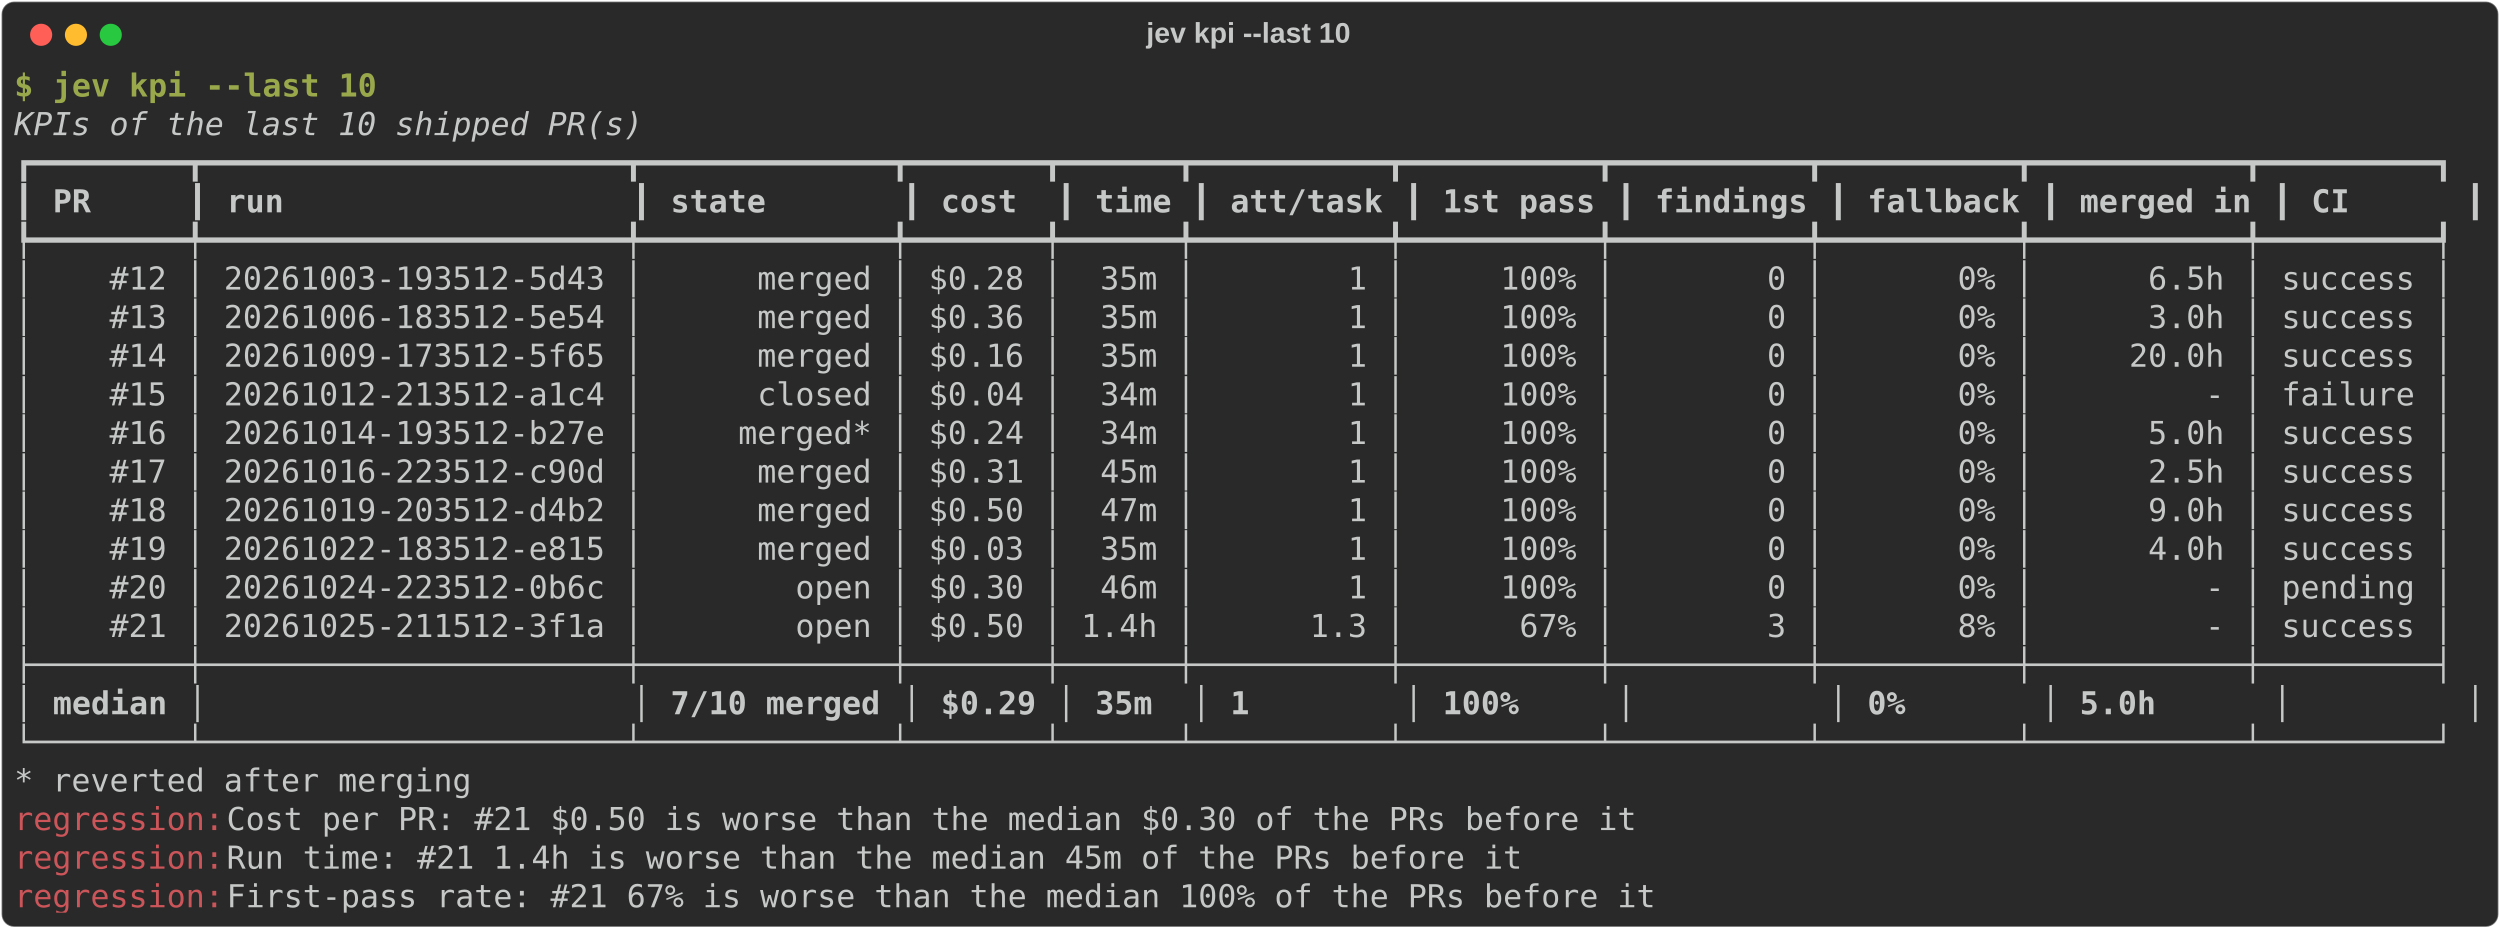
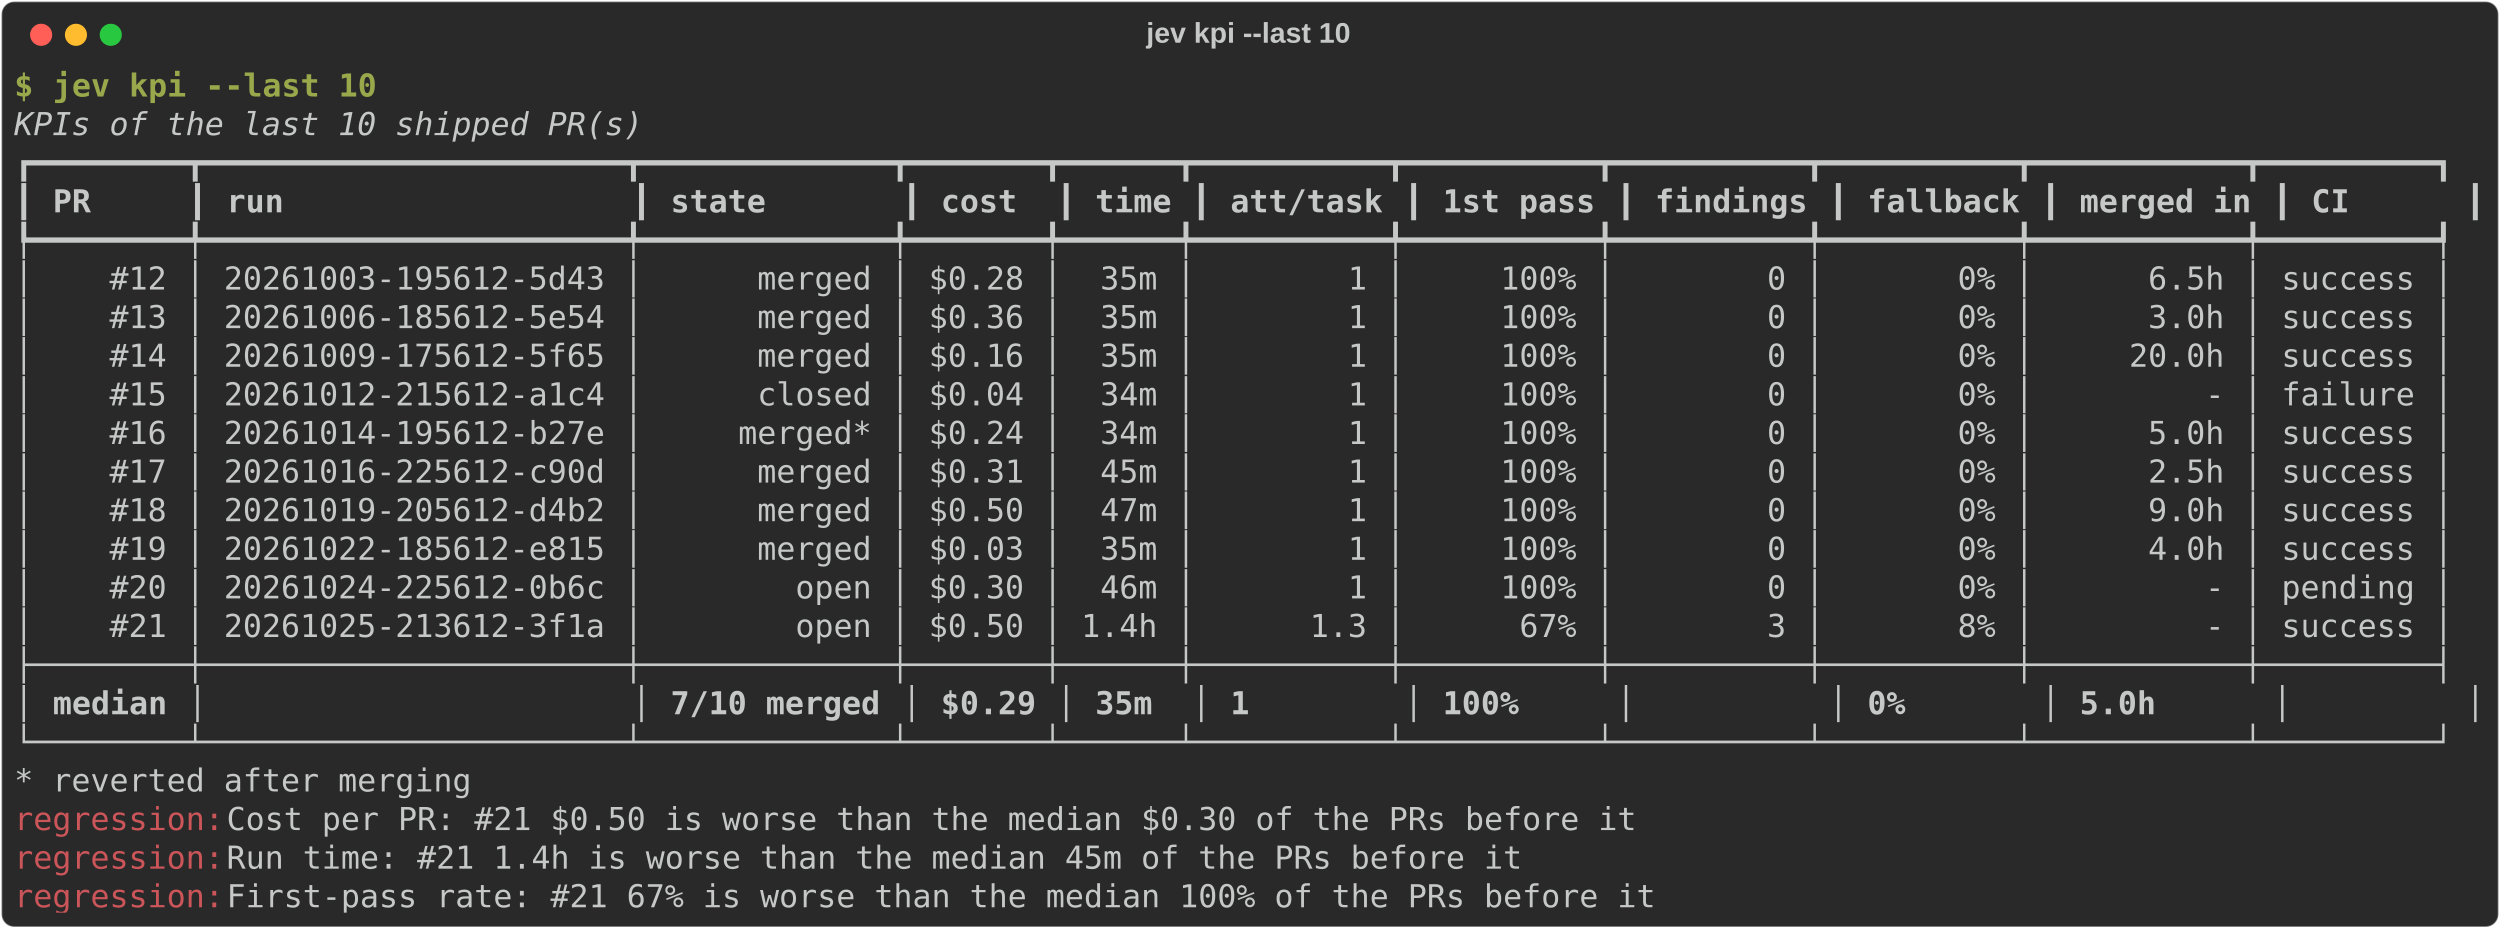
<svg xmlns="http://www.w3.org/2000/svg" class="rich-terminal" viewBox="0 0 1580 586.8">
  <style>

    @font-face {
        font-family: "Fira Code";
        src: local("FiraCode-Regular"),
                url("https://cdnjs.cloudflare.com/ajax/libs/firacode/6.2.0/woff2/FiraCode-Regular.woff2") format("woff2"),
                url("https://cdnjs.cloudflare.com/ajax/libs/firacode/6.2.0/woff/FiraCode-Regular.woff") format("woff");
        font-style: normal;
        font-weight: 400;
    }
    @font-face {
        font-family: "Fira Code";
        src: local("FiraCode-Bold"),
                url("https://cdnjs.cloudflare.com/ajax/libs/firacode/6.2.0/woff2/FiraCode-Bold.woff2") format("woff2"),
                url("https://cdnjs.cloudflare.com/ajax/libs/firacode/6.2.0/woff/FiraCode-Bold.woff") format("woff");
        font-style: bold;
        font-weight: 700;
    }

-     .terminal-4047392980-matrix {
+     .terminal-2393133298-matrix {
        font-family: Fira Code, monospace;
        font-size: 20px;
        line-height: 24.4px;
        font-variant-east-asian: full-width;
    }

-     .terminal-4047392980-title {
+     .terminal-2393133298-title {
        font-size: 18px;
        font-weight: bold;
        font-family: arial;
    }

-     .terminal-4047392980-r1 { fill: #98a84b;font-weight: bold }
- .terminal-4047392980-r2 { fill: #c5c8c6 }
- .terminal-4047392980-r3 { fill: #c5c8c6;font-style: italic; }
- .terminal-4047392980-r4 { fill: #c5c8c6;font-weight: bold }
- .terminal-4047392980-r5 { fill: #cc555a }
+     .terminal-2393133298-r1 { fill: #98a84b;font-weight: bold }
+ .terminal-2393133298-r2 { fill: #c5c8c6 }
+ .terminal-2393133298-r3 { fill: #c5c8c6;font-style: italic; }
+ .terminal-2393133298-r4 { fill: #c5c8c6;font-weight: bold }
+ .terminal-2393133298-r5 { fill: #cc555a }
    </style>
  <defs>
-     <clipPath id="terminal-4047392980-clip-terminal">
+     <clipPath id="terminal-2393133298-clip-terminal">
      <rect x="0" y="0" width="1560.6" height="535.8" />
    </clipPath>
-     <clipPath id="terminal-4047392980-line-0">
+     <clipPath id="terminal-2393133298-line-0">
      <rect x="0" y="1.5" width="1561.6" height="24.65" />
    </clipPath>
-     <clipPath id="terminal-4047392980-line-1">
+     <clipPath id="terminal-2393133298-line-1">
      <rect x="0" y="25.9" width="1561.6" height="24.65" />
    </clipPath>
-     <clipPath id="terminal-4047392980-line-2">
+     <clipPath id="terminal-2393133298-line-2">
      <rect x="0" y="50.3" width="1561.6" height="24.65" />
    </clipPath>
-     <clipPath id="terminal-4047392980-line-3">
+     <clipPath id="terminal-2393133298-line-3">
      <rect x="0" y="74.7" width="1561.6" height="24.65" />
    </clipPath>
-     <clipPath id="terminal-4047392980-line-4">
+     <clipPath id="terminal-2393133298-line-4">
      <rect x="0" y="99.1" width="1561.6" height="24.65" />
    </clipPath>
-     <clipPath id="terminal-4047392980-line-5">
+     <clipPath id="terminal-2393133298-line-5">
      <rect x="0" y="123.5" width="1561.6" height="24.65" />
    </clipPath>
-     <clipPath id="terminal-4047392980-line-6">
+     <clipPath id="terminal-2393133298-line-6">
      <rect x="0" y="147.9" width="1561.6" height="24.65" />
    </clipPath>
-     <clipPath id="terminal-4047392980-line-7">
+     <clipPath id="terminal-2393133298-line-7">
      <rect x="0" y="172.3" width="1561.6" height="24.65" />
    </clipPath>
-     <clipPath id="terminal-4047392980-line-8">
+     <clipPath id="terminal-2393133298-line-8">
      <rect x="0" y="196.7" width="1561.6" height="24.65" />
    </clipPath>
-     <clipPath id="terminal-4047392980-line-9">
+     <clipPath id="terminal-2393133298-line-9">
      <rect x="0" y="221.1" width="1561.6" height="24.65" />
    </clipPath>
-     <clipPath id="terminal-4047392980-line-10">
+     <clipPath id="terminal-2393133298-line-10">
      <rect x="0" y="245.5" width="1561.6" height="24.65" />
    </clipPath>
-     <clipPath id="terminal-4047392980-line-11">
+     <clipPath id="terminal-2393133298-line-11">
      <rect x="0" y="269.9" width="1561.6" height="24.65" />
    </clipPath>
-     <clipPath id="terminal-4047392980-line-12">
+     <clipPath id="terminal-2393133298-line-12">
      <rect x="0" y="294.3" width="1561.6" height="24.65" />
    </clipPath>
-     <clipPath id="terminal-4047392980-line-13">
+     <clipPath id="terminal-2393133298-line-13">
      <rect x="0" y="318.7" width="1561.6" height="24.65" />
    </clipPath>
-     <clipPath id="terminal-4047392980-line-14">
+     <clipPath id="terminal-2393133298-line-14">
      <rect x="0" y="343.1" width="1561.6" height="24.65" />
    </clipPath>
-     <clipPath id="terminal-4047392980-line-15">
+     <clipPath id="terminal-2393133298-line-15">
      <rect x="0" y="367.5" width="1561.6" height="24.65" />
    </clipPath>
-     <clipPath id="terminal-4047392980-line-16">
+     <clipPath id="terminal-2393133298-line-16">
      <rect x="0" y="391.9" width="1561.6" height="24.65" />
    </clipPath>
-     <clipPath id="terminal-4047392980-line-17">
+     <clipPath id="terminal-2393133298-line-17">
      <rect x="0" y="416.3" width="1561.6" height="24.65" />
    </clipPath>
-     <clipPath id="terminal-4047392980-line-18">
+     <clipPath id="terminal-2393133298-line-18">
      <rect x="0" y="440.7" width="1561.6" height="24.65" />
    </clipPath>
-     <clipPath id="terminal-4047392980-line-19">
+     <clipPath id="terminal-2393133298-line-19">
      <rect x="0" y="465.1" width="1561.6" height="24.65" />
    </clipPath>
-     <clipPath id="terminal-4047392980-line-20">
+     <clipPath id="terminal-2393133298-line-20">
      <rect x="0" y="489.5" width="1561.6" height="24.65" />
    </clipPath>
  </defs>
  <rect fill="#292929" stroke="rgba(255,255,255,0.35)" stroke-width="1" x="1" y="1" width="1578" height="584.8" rx="8" />
-   <text class="terminal-4047392980-title" fill="#c5c8c6" text-anchor="middle" x="789" y="27">jev kpi --last 10</text>
+   <text class="terminal-2393133298-title" fill="#c5c8c6" text-anchor="middle" x="789" y="27">jev kpi --last 10</text>
  <g transform="translate(26,22)">
    <circle cx="0" cy="0" r="7" fill="#ff5f57" />
    <circle cx="22" cy="0" r="7" fill="#febc2e" />
    <circle cx="44" cy="0" r="7" fill="#28c840" />
  </g>
-   <g transform="translate(9, 41)" clip-path="url(#terminal-4047392980-clip-terminal)">
-     <g class="terminal-4047392980-matrix">
-       <text class="terminal-4047392980-r1" x="0" y="20" textLength="24.4" clip-path="url(#terminal-4047392980-line-0)">$ </text>
-       <text class="terminal-4047392980-r1" x="24.4" y="20" textLength="207.4" clip-path="url(#terminal-4047392980-line-0)">jev kpi --last 10</text>
-       <text class="terminal-4047392980-r2" x="1561.6" y="20" textLength="12.2" clip-path="url(#terminal-4047392980-line-0)">
- </text>
-       <text class="terminal-4047392980-r3" x="0" y="44.4" textLength="1561.6" clip-path="url(#terminal-4047392980-line-1)">                                               KPIs of the last 10 shipped PR(s)                                                </text>
-       <text class="terminal-4047392980-r2" x="1561.6" y="44.4" textLength="12.2" clip-path="url(#terminal-4047392980-line-1)">
- </text>
-       <text class="terminal-4047392980-r2" x="0" y="68.8" textLength="1561.6" clip-path="url(#terminal-4047392980-line-2)">┏━━━━━━━━┳━━━━━━━━━━━━━━━━━━━━━━┳━━━━━━━━━━━━━┳━━━━━━━┳━━━━━━┳━━━━━━━━━━┳━━━━━━━━━━┳━━━━━━━━━━┳━━━━━━━━━━┳━━━━━━━━━━━┳━━━━━━━━━┓</text>
-       <text class="terminal-4047392980-r2" x="1561.6" y="68.8" textLength="12.2" clip-path="url(#terminal-4047392980-line-2)">
- </text>
-       <text class="terminal-4047392980-r2" x="0" y="93.2" textLength="12.2" clip-path="url(#terminal-4047392980-line-3)">┃</text>
-       <text class="terminal-4047392980-r4" x="24.4" y="93.2" textLength="73.2" clip-path="url(#terminal-4047392980-line-3)">    PR</text>
-       <text class="terminal-4047392980-r2" x="109.8" y="93.2" textLength="12.2" clip-path="url(#terminal-4047392980-line-3)">┃</text>
-       <text class="terminal-4047392980-r4" x="134.2" y="93.2" textLength="244" clip-path="url(#terminal-4047392980-line-3)">run                 </text>
-       <text class="terminal-4047392980-r2" x="390.4" y="93.2" textLength="12.2" clip-path="url(#terminal-4047392980-line-3)">┃</text>
-       <text class="terminal-4047392980-r4" x="414.8" y="93.2" textLength="134.2" clip-path="url(#terminal-4047392980-line-3)">      state</text>
-       <text class="terminal-4047392980-r2" x="561.2" y="93.2" textLength="12.2" clip-path="url(#terminal-4047392980-line-3)">┃</text>
-       <text class="terminal-4047392980-r4" x="585.6" y="93.2" textLength="61" clip-path="url(#terminal-4047392980-line-3)"> cost</text>
-       <text class="terminal-4047392980-r2" x="658.8" y="93.2" textLength="12.2" clip-path="url(#terminal-4047392980-line-3)">┃</text>
-       <text class="terminal-4047392980-r4" x="683.2" y="93.2" textLength="48.8" clip-path="url(#terminal-4047392980-line-3)">time</text>
-       <text class="terminal-4047392980-r2" x="744.2" y="93.2" textLength="12.2" clip-path="url(#terminal-4047392980-line-3)">┃</text>
-       <text class="terminal-4047392980-r4" x="768.6" y="93.2" textLength="97.6" clip-path="url(#terminal-4047392980-line-3)">att/task</text>
-       <text class="terminal-4047392980-r2" x="878.4" y="93.2" textLength="12.2" clip-path="url(#terminal-4047392980-line-3)">┃</text>
-       <text class="terminal-4047392980-r4" x="902.8" y="93.2" textLength="97.6" clip-path="url(#terminal-4047392980-line-3)">1st pass</text>
-       <text class="terminal-4047392980-r2" x="1012.6" y="93.2" textLength="12.2" clip-path="url(#terminal-4047392980-line-3)">┃</text>
-       <text class="terminal-4047392980-r4" x="1037" y="93.2" textLength="97.6" clip-path="url(#terminal-4047392980-line-3)">findings</text>
-       <text class="terminal-4047392980-r2" x="1146.8" y="93.2" textLength="12.2" clip-path="url(#terminal-4047392980-line-3)">┃</text>
-       <text class="terminal-4047392980-r4" x="1171.2" y="93.2" textLength="97.6" clip-path="url(#terminal-4047392980-line-3)">fallback</text>
-       <text class="terminal-4047392980-r2" x="1281" y="93.2" textLength="12.2" clip-path="url(#terminal-4047392980-line-3)">┃</text>
-       <text class="terminal-4047392980-r4" x="1305.4" y="93.2" textLength="109.8" clip-path="url(#terminal-4047392980-line-3)">merged in</text>
-       <text class="terminal-4047392980-r2" x="1427.4" y="93.2" textLength="12.2" clip-path="url(#terminal-4047392980-line-3)">┃</text>
-       <text class="terminal-4047392980-r4" x="1451.8" y="93.2" textLength="85.4" clip-path="url(#terminal-4047392980-line-3)">     CI</text>
-       <text class="terminal-4047392980-r2" x="1549.4" y="93.2" textLength="12.2" clip-path="url(#terminal-4047392980-line-3)">┃</text>
-       <text class="terminal-4047392980-r2" x="1561.6" y="93.2" textLength="12.2" clip-path="url(#terminal-4047392980-line-3)">
- </text>
-       <text class="terminal-4047392980-r2" x="0" y="117.6" textLength="1561.6" clip-path="url(#terminal-4047392980-line-4)">┡━━━━━━━━╇━━━━━━━━━━━━━━━━━━━━━━╇━━━━━━━━━━━━━╇━━━━━━━╇━━━━━━╇━━━━━━━━━━╇━━━━━━━━━━╇━━━━━━━━━━╇━━━━━━━━━━╇━━━━━━━━━━━╇━━━━━━━━━┩</text>
-       <text class="terminal-4047392980-r2" x="1561.6" y="117.6" textLength="12.2" clip-path="url(#terminal-4047392980-line-4)">
- </text>
-       <text class="terminal-4047392980-r2" x="0" y="142" textLength="1561.6" clip-path="url(#terminal-4047392980-line-5)">│    #12 │ 20261003-193512-5d43 │      merged │ $0.28 │  35m │        1 │     100% │        0 │       0% │      6.5h │ success │</text>
-       <text class="terminal-4047392980-r2" x="1561.6" y="142" textLength="12.2" clip-path="url(#terminal-4047392980-line-5)">
- </text>
-       <text class="terminal-4047392980-r2" x="0" y="166.4" textLength="1561.6" clip-path="url(#terminal-4047392980-line-6)">│    #13 │ 20261006-183512-5e54 │      merged │ $0.36 │  35m │        1 │     100% │        0 │       0% │      3.0h │ success │</text>
-       <text class="terminal-4047392980-r2" x="1561.6" y="166.4" textLength="12.2" clip-path="url(#terminal-4047392980-line-6)">
- </text>
-       <text class="terminal-4047392980-r2" x="0" y="190.8" textLength="1561.6" clip-path="url(#terminal-4047392980-line-7)">│    #14 │ 20261009-173512-5f65 │      merged │ $0.16 │  35m │        1 │     100% │        0 │       0% │     20.0h │ success │</text>
-       <text class="terminal-4047392980-r2" x="1561.6" y="190.8" textLength="12.2" clip-path="url(#terminal-4047392980-line-7)">
- </text>
-       <text class="terminal-4047392980-r2" x="0" y="215.2" textLength="1561.6" clip-path="url(#terminal-4047392980-line-8)">│    #15 │ 20261012-213512-a1c4 │      closed │ $0.04 │  34m │        1 │     100% │        0 │       0% │         - │ failure │</text>
-       <text class="terminal-4047392980-r2" x="1561.6" y="215.2" textLength="12.2" clip-path="url(#terminal-4047392980-line-8)">
- </text>
-       <text class="terminal-4047392980-r2" x="0" y="239.6" textLength="1561.6" clip-path="url(#terminal-4047392980-line-9)">│    #16 │ 20261014-193512-b27e │     merged* │ $0.24 │  34m │        1 │     100% │        0 │       0% │      5.0h │ success │</text>
-       <text class="terminal-4047392980-r2" x="1561.6" y="239.6" textLength="12.2" clip-path="url(#terminal-4047392980-line-9)">
- </text>
-       <text class="terminal-4047392980-r2" x="0" y="264" textLength="1561.6" clip-path="url(#terminal-4047392980-line-10)">│    #17 │ 20261016-223512-c90d │      merged │ $0.31 │  45m │        1 │     100% │        0 │       0% │      2.5h │ success │</text>
-       <text class="terminal-4047392980-r2" x="1561.6" y="264" textLength="12.2" clip-path="url(#terminal-4047392980-line-10)">
- </text>
-       <text class="terminal-4047392980-r2" x="0" y="288.4" textLength="1561.6" clip-path="url(#terminal-4047392980-line-11)">│    #18 │ 20261019-203512-d4b2 │      merged │ $0.50 │  47m │        1 │     100% │        0 │       0% │      9.0h │ success │</text>
-       <text class="terminal-4047392980-r2" x="1561.6" y="288.4" textLength="12.2" clip-path="url(#terminal-4047392980-line-11)">
- </text>
-       <text class="terminal-4047392980-r2" x="0" y="312.8" textLength="1561.6" clip-path="url(#terminal-4047392980-line-12)">│    #19 │ 20261022-183512-e815 │      merged │ $0.03 │  35m │        1 │     100% │        0 │       0% │      4.0h │ success │</text>
-       <text class="terminal-4047392980-r2" x="1561.6" y="312.8" textLength="12.2" clip-path="url(#terminal-4047392980-line-12)">
- </text>
-       <text class="terminal-4047392980-r2" x="0" y="337.2" textLength="1561.6" clip-path="url(#terminal-4047392980-line-13)">│    #20 │ 20261024-223512-0b6c │        open │ $0.30 │  46m │        1 │     100% │        0 │       0% │         - │ pending │</text>
-       <text class="terminal-4047392980-r2" x="1561.6" y="337.2" textLength="12.2" clip-path="url(#terminal-4047392980-line-13)">
- </text>
-       <text class="terminal-4047392980-r2" x="0" y="361.6" textLength="1561.6" clip-path="url(#terminal-4047392980-line-14)">│    #21 │ 20261025-211512-3f1a │        open │ $0.50 │ 1.4h │      1.3 │      67% │        3 │       8% │         - │ success │</text>
-       <text class="terminal-4047392980-r2" x="1561.6" y="361.6" textLength="12.2" clip-path="url(#terminal-4047392980-line-14)">
- </text>
-       <text class="terminal-4047392980-r2" x="0" y="386" textLength="1561.6" clip-path="url(#terminal-4047392980-line-15)">├────────┼──────────────────────┼─────────────┼───────┼──────┼──────────┼──────────┼──────────┼──────────┼───────────┼─────────┤</text>
-       <text class="terminal-4047392980-r2" x="1561.6" y="386" textLength="12.2" clip-path="url(#terminal-4047392980-line-15)">
- </text>
-       <text class="terminal-4047392980-r2" x="0" y="410.4" textLength="12.2" clip-path="url(#terminal-4047392980-line-16)">│</text>
-       <text class="terminal-4047392980-r4" x="24.4" y="410.4" textLength="73.2" clip-path="url(#terminal-4047392980-line-16)">median</text>
-       <text class="terminal-4047392980-r2" x="109.8" y="410.4" textLength="12.2" clip-path="url(#terminal-4047392980-line-16)">│</text>
-       <text class="terminal-4047392980-r2" x="390.4" y="410.4" textLength="12.2" clip-path="url(#terminal-4047392980-line-16)">│</text>
-       <text class="terminal-4047392980-r4" x="414.8" y="410.4" textLength="134.2" clip-path="url(#terminal-4047392980-line-16)">7/10 merged</text>
-       <text class="terminal-4047392980-r2" x="561.2" y="410.4" textLength="12.2" clip-path="url(#terminal-4047392980-line-16)">│</text>
-       <text class="terminal-4047392980-r4" x="585.6" y="410.4" textLength="61" clip-path="url(#terminal-4047392980-line-16)">$0.29</text>
-       <text class="terminal-4047392980-r2" x="658.8" y="410.4" textLength="12.2" clip-path="url(#terminal-4047392980-line-16)">│</text>
-       <text class="terminal-4047392980-r4" x="683.2" y="410.4" textLength="48.8" clip-path="url(#terminal-4047392980-line-16)"> 35m</text>
-       <text class="terminal-4047392980-r2" x="744.2" y="410.4" textLength="12.2" clip-path="url(#terminal-4047392980-line-16)">│</text>
-       <text class="terminal-4047392980-r4" x="768.6" y="410.4" textLength="97.6" clip-path="url(#terminal-4047392980-line-16)">       1</text>
-       <text class="terminal-4047392980-r2" x="878.4" y="410.4" textLength="12.2" clip-path="url(#terminal-4047392980-line-16)">│</text>
-       <text class="terminal-4047392980-r4" x="902.8" y="410.4" textLength="97.6" clip-path="url(#terminal-4047392980-line-16)">    100%</text>
-       <text class="terminal-4047392980-r2" x="1012.6" y="410.4" textLength="12.2" clip-path="url(#terminal-4047392980-line-16)">│</text>
-       <text class="terminal-4047392980-r2" x="1146.8" y="410.4" textLength="12.2" clip-path="url(#terminal-4047392980-line-16)">│</text>
-       <text class="terminal-4047392980-r4" x="1171.2" y="410.4" textLength="97.6" clip-path="url(#terminal-4047392980-line-16)">      0%</text>
-       <text class="terminal-4047392980-r2" x="1281" y="410.4" textLength="12.2" clip-path="url(#terminal-4047392980-line-16)">│</text>
-       <text class="terminal-4047392980-r4" x="1305.4" y="410.4" textLength="109.8" clip-path="url(#terminal-4047392980-line-16)">     5.0h</text>
-       <text class="terminal-4047392980-r2" x="1427.4" y="410.4" textLength="12.2" clip-path="url(#terminal-4047392980-line-16)">│</text>
-       <text class="terminal-4047392980-r2" x="1549.4" y="410.4" textLength="12.2" clip-path="url(#terminal-4047392980-line-16)">│</text>
-       <text class="terminal-4047392980-r2" x="1561.6" y="410.4" textLength="12.2" clip-path="url(#terminal-4047392980-line-16)">
- </text>
-       <text class="terminal-4047392980-r2" x="0" y="434.8" textLength="1561.6" clip-path="url(#terminal-4047392980-line-17)">└────────┴──────────────────────┴─────────────┴───────┴──────┴──────────┴──────────┴──────────┴──────────┴───────────┴─────────┘</text>
-       <text class="terminal-4047392980-r2" x="1561.6" y="434.8" textLength="12.2" clip-path="url(#terminal-4047392980-line-17)">
- </text>
-       <text class="terminal-4047392980-r2" x="0" y="459.2" textLength="292.8" clip-path="url(#terminal-4047392980-line-18)">* reverted after merging</text>
-       <text class="terminal-4047392980-r2" x="1561.6" y="459.2" textLength="12.2" clip-path="url(#terminal-4047392980-line-18)">
- </text>
-       <text class="terminal-4047392980-r5" x="0" y="483.6" textLength="134.2" clip-path="url(#terminal-4047392980-line-19)">regression:</text>
-       <text class="terminal-4047392980-r2" x="134.2" y="483.6" textLength="915" clip-path="url(#terminal-4047392980-line-19)"> Cost per PR: #21 $0.50 is worse than the median $0.30 of the PRs before it</text>
-       <text class="terminal-4047392980-r2" x="1561.6" y="483.6" textLength="12.2" clip-path="url(#terminal-4047392980-line-19)">
- </text>
-       <text class="terminal-4047392980-r5" x="0" y="508" textLength="134.2" clip-path="url(#terminal-4047392980-line-20)">regression:</text>
-       <text class="terminal-4047392980-r2" x="134.2" y="508" textLength="841.8" clip-path="url(#terminal-4047392980-line-20)"> Run time: #21 1.4h is worse than the median 45m of the PRs before it</text>
-       <text class="terminal-4047392980-r2" x="1561.6" y="508" textLength="12.2" clip-path="url(#terminal-4047392980-line-20)">
- </text>
-       <text class="terminal-4047392980-r5" x="0" y="532.4" textLength="134.2" clip-path="url(#terminal-4047392980-line-21)">regression:</text>
-       <text class="terminal-4047392980-r2" x="134.2" y="532.4" textLength="927.2" clip-path="url(#terminal-4047392980-line-21)"> First-pass rate: #21 67% is worse than the median 100% of the PRs before it</text>
-       <text class="terminal-4047392980-r2" x="1561.6" y="532.4" textLength="12.2" clip-path="url(#terminal-4047392980-line-21)">
+   <g transform="translate(9, 41)" clip-path="url(#terminal-2393133298-clip-terminal)">
+     <g class="terminal-2393133298-matrix">
+       <text class="terminal-2393133298-r1" x="0" y="20" textLength="24.4" clip-path="url(#terminal-2393133298-line-0)">$ </text>
+       <text class="terminal-2393133298-r1" x="24.4" y="20" textLength="207.4" clip-path="url(#terminal-2393133298-line-0)">jev kpi --last 10</text>
+       <text class="terminal-2393133298-r2" x="1561.6" y="20" textLength="12.2" clip-path="url(#terminal-2393133298-line-0)">
+ </text>
+       <text class="terminal-2393133298-r3" x="0" y="44.4" textLength="1561.6" clip-path="url(#terminal-2393133298-line-1)">                                               KPIs of the last 10 shipped PR(s)                                                </text>
+       <text class="terminal-2393133298-r2" x="1561.6" y="44.4" textLength="12.2" clip-path="url(#terminal-2393133298-line-1)">
+ </text>
+       <text class="terminal-2393133298-r2" x="0" y="68.8" textLength="1561.6" clip-path="url(#terminal-2393133298-line-2)">┏━━━━━━━━┳━━━━━━━━━━━━━━━━━━━━━━┳━━━━━━━━━━━━━┳━━━━━━━┳━━━━━━┳━━━━━━━━━━┳━━━━━━━━━━┳━━━━━━━━━━┳━━━━━━━━━━┳━━━━━━━━━━━┳━━━━━━━━━┓</text>
+       <text class="terminal-2393133298-r2" x="1561.6" y="68.8" textLength="12.2" clip-path="url(#terminal-2393133298-line-2)">
+ </text>
+       <text class="terminal-2393133298-r2" x="0" y="93.2" textLength="12.2" clip-path="url(#terminal-2393133298-line-3)">┃</text>
+       <text class="terminal-2393133298-r4" x="24.4" y="93.2" textLength="73.2" clip-path="url(#terminal-2393133298-line-3)">    PR</text>
+       <text class="terminal-2393133298-r2" x="109.8" y="93.2" textLength="12.2" clip-path="url(#terminal-2393133298-line-3)">┃</text>
+       <text class="terminal-2393133298-r4" x="134.2" y="93.2" textLength="244" clip-path="url(#terminal-2393133298-line-3)">run                 </text>
+       <text class="terminal-2393133298-r2" x="390.4" y="93.2" textLength="12.2" clip-path="url(#terminal-2393133298-line-3)">┃</text>
+       <text class="terminal-2393133298-r4" x="414.8" y="93.2" textLength="134.2" clip-path="url(#terminal-2393133298-line-3)">      state</text>
+       <text class="terminal-2393133298-r2" x="561.2" y="93.2" textLength="12.2" clip-path="url(#terminal-2393133298-line-3)">┃</text>
+       <text class="terminal-2393133298-r4" x="585.6" y="93.2" textLength="61" clip-path="url(#terminal-2393133298-line-3)"> cost</text>
+       <text class="terminal-2393133298-r2" x="658.8" y="93.2" textLength="12.2" clip-path="url(#terminal-2393133298-line-3)">┃</text>
+       <text class="terminal-2393133298-r4" x="683.2" y="93.2" textLength="48.8" clip-path="url(#terminal-2393133298-line-3)">time</text>
+       <text class="terminal-2393133298-r2" x="744.2" y="93.2" textLength="12.2" clip-path="url(#terminal-2393133298-line-3)">┃</text>
+       <text class="terminal-2393133298-r4" x="768.6" y="93.2" textLength="97.6" clip-path="url(#terminal-2393133298-line-3)">att/task</text>
+       <text class="terminal-2393133298-r2" x="878.4" y="93.2" textLength="12.2" clip-path="url(#terminal-2393133298-line-3)">┃</text>
+       <text class="terminal-2393133298-r4" x="902.8" y="93.2" textLength="97.6" clip-path="url(#terminal-2393133298-line-3)">1st pass</text>
+       <text class="terminal-2393133298-r2" x="1012.6" y="93.2" textLength="12.2" clip-path="url(#terminal-2393133298-line-3)">┃</text>
+       <text class="terminal-2393133298-r4" x="1037" y="93.2" textLength="97.6" clip-path="url(#terminal-2393133298-line-3)">findings</text>
+       <text class="terminal-2393133298-r2" x="1146.8" y="93.2" textLength="12.2" clip-path="url(#terminal-2393133298-line-3)">┃</text>
+       <text class="terminal-2393133298-r4" x="1171.2" y="93.2" textLength="97.6" clip-path="url(#terminal-2393133298-line-3)">fallback</text>
+       <text class="terminal-2393133298-r2" x="1281" y="93.2" textLength="12.2" clip-path="url(#terminal-2393133298-line-3)">┃</text>
+       <text class="terminal-2393133298-r4" x="1305.4" y="93.2" textLength="109.8" clip-path="url(#terminal-2393133298-line-3)">merged in</text>
+       <text class="terminal-2393133298-r2" x="1427.4" y="93.2" textLength="12.2" clip-path="url(#terminal-2393133298-line-3)">┃</text>
+       <text class="terminal-2393133298-r4" x="1451.8" y="93.2" textLength="85.4" clip-path="url(#terminal-2393133298-line-3)">     CI</text>
+       <text class="terminal-2393133298-r2" x="1549.4" y="93.2" textLength="12.2" clip-path="url(#terminal-2393133298-line-3)">┃</text>
+       <text class="terminal-2393133298-r2" x="1561.6" y="93.2" textLength="12.2" clip-path="url(#terminal-2393133298-line-3)">
+ </text>
+       <text class="terminal-2393133298-r2" x="0" y="117.6" textLength="1561.6" clip-path="url(#terminal-2393133298-line-4)">┡━━━━━━━━╇━━━━━━━━━━━━━━━━━━━━━━╇━━━━━━━━━━━━━╇━━━━━━━╇━━━━━━╇━━━━━━━━━━╇━━━━━━━━━━╇━━━━━━━━━━╇━━━━━━━━━━╇━━━━━━━━━━━╇━━━━━━━━━┩</text>
+       <text class="terminal-2393133298-r2" x="1561.6" y="117.6" textLength="12.2" clip-path="url(#terminal-2393133298-line-4)">
+ </text>
+       <text class="terminal-2393133298-r2" x="0" y="142" textLength="1561.6" clip-path="url(#terminal-2393133298-line-5)">│    #12 │ 20261003-195612-5d43 │      merged │ $0.28 │  35m │        1 │     100% │        0 │       0% │      6.5h │ success │</text>
+       <text class="terminal-2393133298-r2" x="1561.6" y="142" textLength="12.2" clip-path="url(#terminal-2393133298-line-5)">
+ </text>
+       <text class="terminal-2393133298-r2" x="0" y="166.4" textLength="1561.6" clip-path="url(#terminal-2393133298-line-6)">│    #13 │ 20261006-185612-5e54 │      merged │ $0.36 │  35m │        1 │     100% │        0 │       0% │      3.0h │ success │</text>
+       <text class="terminal-2393133298-r2" x="1561.6" y="166.4" textLength="12.2" clip-path="url(#terminal-2393133298-line-6)">
+ </text>
+       <text class="terminal-2393133298-r2" x="0" y="190.8" textLength="1561.6" clip-path="url(#terminal-2393133298-line-7)">│    #14 │ 20261009-175612-5f65 │      merged │ $0.16 │  35m │        1 │     100% │        0 │       0% │     20.0h │ success │</text>
+       <text class="terminal-2393133298-r2" x="1561.6" y="190.8" textLength="12.2" clip-path="url(#terminal-2393133298-line-7)">
+ </text>
+       <text class="terminal-2393133298-r2" x="0" y="215.2" textLength="1561.6" clip-path="url(#terminal-2393133298-line-8)">│    #15 │ 20261012-215612-a1c4 │      closed │ $0.04 │  34m │        1 │     100% │        0 │       0% │         - │ failure │</text>
+       <text class="terminal-2393133298-r2" x="1561.6" y="215.2" textLength="12.2" clip-path="url(#terminal-2393133298-line-8)">
+ </text>
+       <text class="terminal-2393133298-r2" x="0" y="239.6" textLength="1561.6" clip-path="url(#terminal-2393133298-line-9)">│    #16 │ 20261014-195612-b27e │     merged* │ $0.24 │  34m │        1 │     100% │        0 │       0% │      5.0h │ success │</text>
+       <text class="terminal-2393133298-r2" x="1561.6" y="239.6" textLength="12.2" clip-path="url(#terminal-2393133298-line-9)">
+ </text>
+       <text class="terminal-2393133298-r2" x="0" y="264" textLength="1561.6" clip-path="url(#terminal-2393133298-line-10)">│    #17 │ 20261016-225612-c90d │      merged │ $0.31 │  45m │        1 │     100% │        0 │       0% │      2.5h │ success │</text>
+       <text class="terminal-2393133298-r2" x="1561.6" y="264" textLength="12.2" clip-path="url(#terminal-2393133298-line-10)">
+ </text>
+       <text class="terminal-2393133298-r2" x="0" y="288.4" textLength="1561.6" clip-path="url(#terminal-2393133298-line-11)">│    #18 │ 20261019-205612-d4b2 │      merged │ $0.50 │  47m │        1 │     100% │        0 │       0% │      9.0h │ success │</text>
+       <text class="terminal-2393133298-r2" x="1561.6" y="288.4" textLength="12.2" clip-path="url(#terminal-2393133298-line-11)">
+ </text>
+       <text class="terminal-2393133298-r2" x="0" y="312.8" textLength="1561.6" clip-path="url(#terminal-2393133298-line-12)">│    #19 │ 20261022-185612-e815 │      merged │ $0.03 │  35m │        1 │     100% │        0 │       0% │      4.0h │ success │</text>
+       <text class="terminal-2393133298-r2" x="1561.6" y="312.8" textLength="12.2" clip-path="url(#terminal-2393133298-line-12)">
+ </text>
+       <text class="terminal-2393133298-r2" x="0" y="337.2" textLength="1561.6" clip-path="url(#terminal-2393133298-line-13)">│    #20 │ 20261024-225612-0b6c │        open │ $0.30 │  46m │        1 │     100% │        0 │       0% │         - │ pending │</text>
+       <text class="terminal-2393133298-r2" x="1561.6" y="337.2" textLength="12.2" clip-path="url(#terminal-2393133298-line-13)">
+ </text>
+       <text class="terminal-2393133298-r2" x="0" y="361.6" textLength="1561.6" clip-path="url(#terminal-2393133298-line-14)">│    #21 │ 20261025-213612-3f1a │        open │ $0.50 │ 1.4h │      1.3 │      67% │        3 │       8% │         - │ success │</text>
+       <text class="terminal-2393133298-r2" x="1561.6" y="361.6" textLength="12.2" clip-path="url(#terminal-2393133298-line-14)">
+ </text>
+       <text class="terminal-2393133298-r2" x="0" y="386" textLength="1561.6" clip-path="url(#terminal-2393133298-line-15)">├────────┼──────────────────────┼─────────────┼───────┼──────┼──────────┼──────────┼──────────┼──────────┼───────────┼─────────┤</text>
+       <text class="terminal-2393133298-r2" x="1561.6" y="386" textLength="12.2" clip-path="url(#terminal-2393133298-line-15)">
+ </text>
+       <text class="terminal-2393133298-r2" x="0" y="410.4" textLength="12.2" clip-path="url(#terminal-2393133298-line-16)">│</text>
+       <text class="terminal-2393133298-r4" x="24.4" y="410.4" textLength="73.2" clip-path="url(#terminal-2393133298-line-16)">median</text>
+       <text class="terminal-2393133298-r2" x="109.8" y="410.4" textLength="12.2" clip-path="url(#terminal-2393133298-line-16)">│</text>
+       <text class="terminal-2393133298-r2" x="390.4" y="410.4" textLength="12.2" clip-path="url(#terminal-2393133298-line-16)">│</text>
+       <text class="terminal-2393133298-r4" x="414.8" y="410.4" textLength="134.2" clip-path="url(#terminal-2393133298-line-16)">7/10 merged</text>
+       <text class="terminal-2393133298-r2" x="561.2" y="410.4" textLength="12.2" clip-path="url(#terminal-2393133298-line-16)">│</text>
+       <text class="terminal-2393133298-r4" x="585.6" y="410.4" textLength="61" clip-path="url(#terminal-2393133298-line-16)">$0.29</text>
+       <text class="terminal-2393133298-r2" x="658.8" y="410.4" textLength="12.2" clip-path="url(#terminal-2393133298-line-16)">│</text>
+       <text class="terminal-2393133298-r4" x="683.2" y="410.4" textLength="48.8" clip-path="url(#terminal-2393133298-line-16)"> 35m</text>
+       <text class="terminal-2393133298-r2" x="744.2" y="410.4" textLength="12.2" clip-path="url(#terminal-2393133298-line-16)">│</text>
+       <text class="terminal-2393133298-r4" x="768.6" y="410.4" textLength="97.6" clip-path="url(#terminal-2393133298-line-16)">       1</text>
+       <text class="terminal-2393133298-r2" x="878.4" y="410.4" textLength="12.2" clip-path="url(#terminal-2393133298-line-16)">│</text>
+       <text class="terminal-2393133298-r4" x="902.8" y="410.4" textLength="97.6" clip-path="url(#terminal-2393133298-line-16)">    100%</text>
+       <text class="terminal-2393133298-r2" x="1012.6" y="410.4" textLength="12.2" clip-path="url(#terminal-2393133298-line-16)">│</text>
+       <text class="terminal-2393133298-r2" x="1146.8" y="410.4" textLength="12.2" clip-path="url(#terminal-2393133298-line-16)">│</text>
+       <text class="terminal-2393133298-r4" x="1171.2" y="410.4" textLength="97.6" clip-path="url(#terminal-2393133298-line-16)">      0%</text>
+       <text class="terminal-2393133298-r2" x="1281" y="410.4" textLength="12.2" clip-path="url(#terminal-2393133298-line-16)">│</text>
+       <text class="terminal-2393133298-r4" x="1305.4" y="410.4" textLength="109.8" clip-path="url(#terminal-2393133298-line-16)">     5.0h</text>
+       <text class="terminal-2393133298-r2" x="1427.4" y="410.4" textLength="12.2" clip-path="url(#terminal-2393133298-line-16)">│</text>
+       <text class="terminal-2393133298-r2" x="1549.4" y="410.4" textLength="12.2" clip-path="url(#terminal-2393133298-line-16)">│</text>
+       <text class="terminal-2393133298-r2" x="1561.6" y="410.4" textLength="12.2" clip-path="url(#terminal-2393133298-line-16)">
+ </text>
+       <text class="terminal-2393133298-r2" x="0" y="434.8" textLength="1561.6" clip-path="url(#terminal-2393133298-line-17)">└────────┴──────────────────────┴─────────────┴───────┴──────┴──────────┴──────────┴──────────┴──────────┴───────────┴─────────┘</text>
+       <text class="terminal-2393133298-r2" x="1561.6" y="434.8" textLength="12.2" clip-path="url(#terminal-2393133298-line-17)">
+ </text>
+       <text class="terminal-2393133298-r2" x="0" y="459.2" textLength="292.8" clip-path="url(#terminal-2393133298-line-18)">* reverted after merging</text>
+       <text class="terminal-2393133298-r2" x="1561.6" y="459.2" textLength="12.2" clip-path="url(#terminal-2393133298-line-18)">
+ </text>
+       <text class="terminal-2393133298-r5" x="0" y="483.6" textLength="134.2" clip-path="url(#terminal-2393133298-line-19)">regression:</text>
+       <text class="terminal-2393133298-r2" x="134.2" y="483.6" textLength="915" clip-path="url(#terminal-2393133298-line-19)"> Cost per PR: #21 $0.50 is worse than the median $0.30 of the PRs before it</text>
+       <text class="terminal-2393133298-r2" x="1561.6" y="483.6" textLength="12.2" clip-path="url(#terminal-2393133298-line-19)">
+ </text>
+       <text class="terminal-2393133298-r5" x="0" y="508" textLength="134.2" clip-path="url(#terminal-2393133298-line-20)">regression:</text>
+       <text class="terminal-2393133298-r2" x="134.2" y="508" textLength="841.8" clip-path="url(#terminal-2393133298-line-20)"> Run time: #21 1.4h is worse than the median 45m of the PRs before it</text>
+       <text class="terminal-2393133298-r2" x="1561.6" y="508" textLength="12.2" clip-path="url(#terminal-2393133298-line-20)">
+ </text>
+       <text class="terminal-2393133298-r5" x="0" y="532.4" textLength="134.2" clip-path="url(#terminal-2393133298-line-21)">regression:</text>
+       <text class="terminal-2393133298-r2" x="134.2" y="532.4" textLength="927.2" clip-path="url(#terminal-2393133298-line-21)"> First-pass rate: #21 67% is worse than the median 100% of the PRs before it</text>
+       <text class="terminal-2393133298-r2" x="1561.6" y="532.4" textLength="12.2" clip-path="url(#terminal-2393133298-line-21)">
</text>
    </g>
  </g>
</svg>
